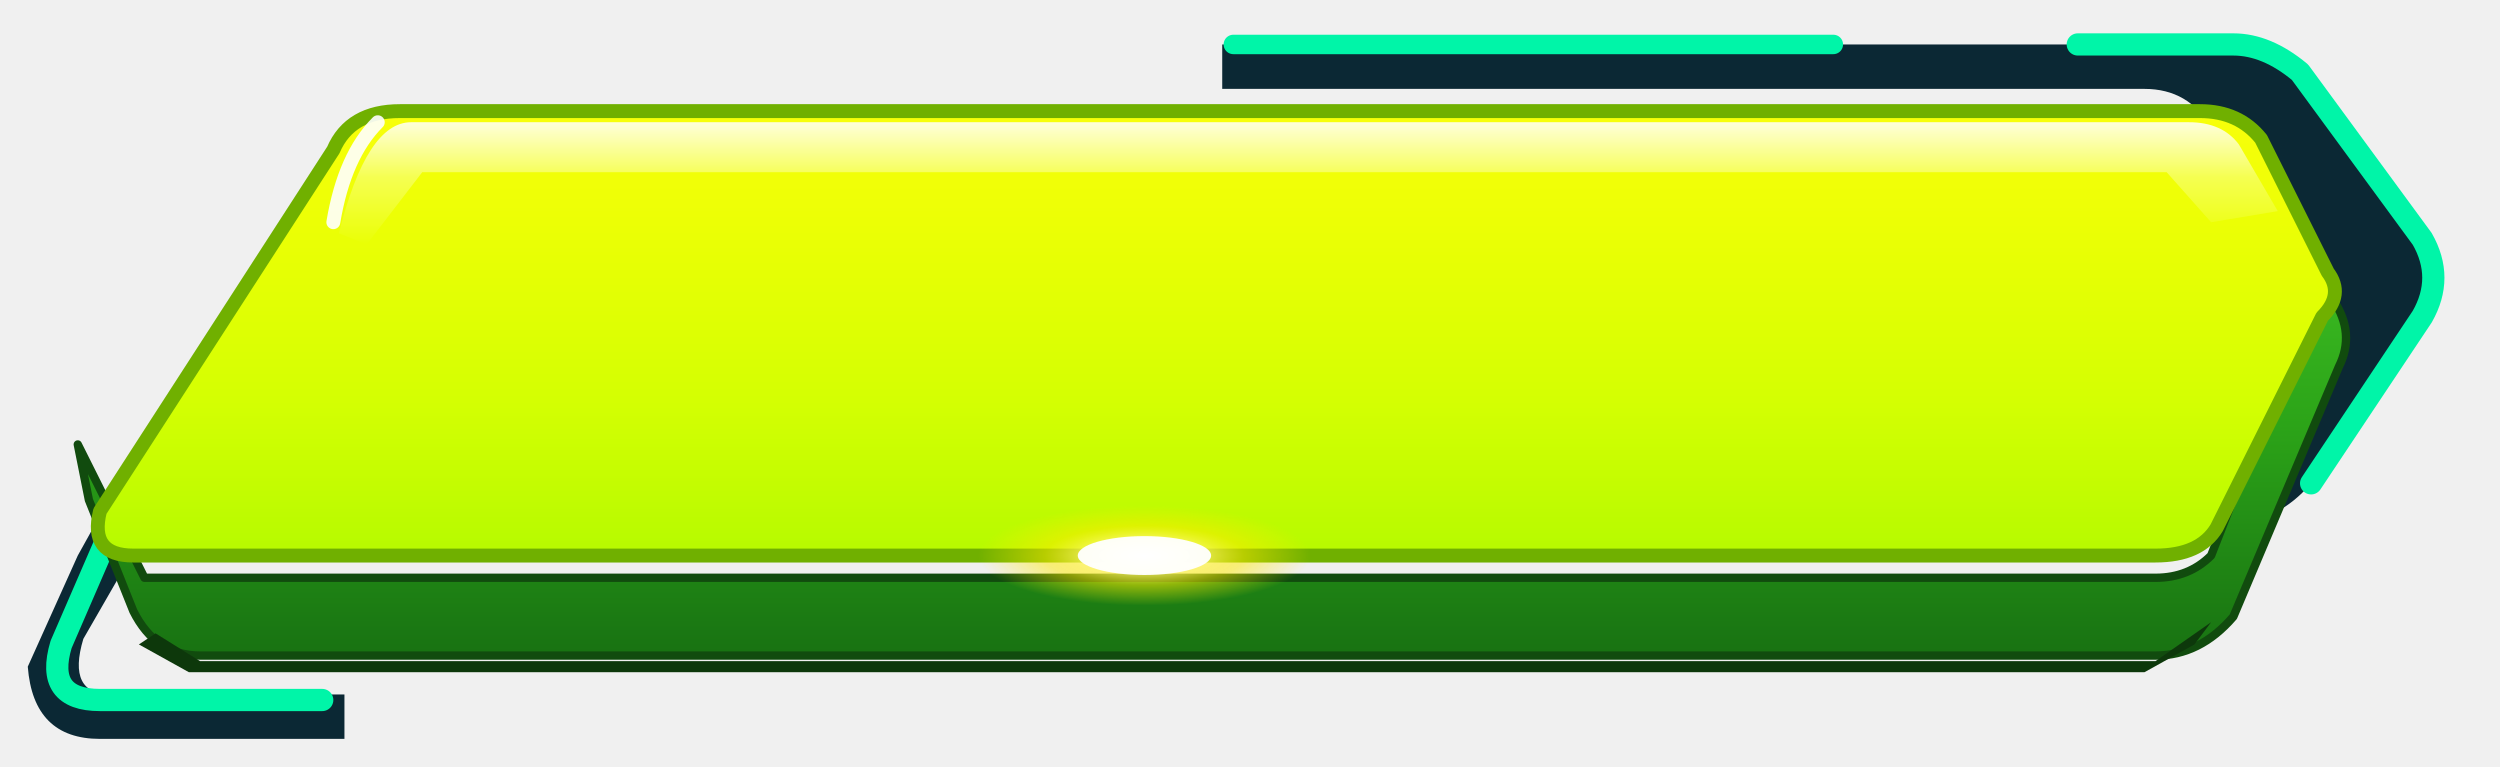
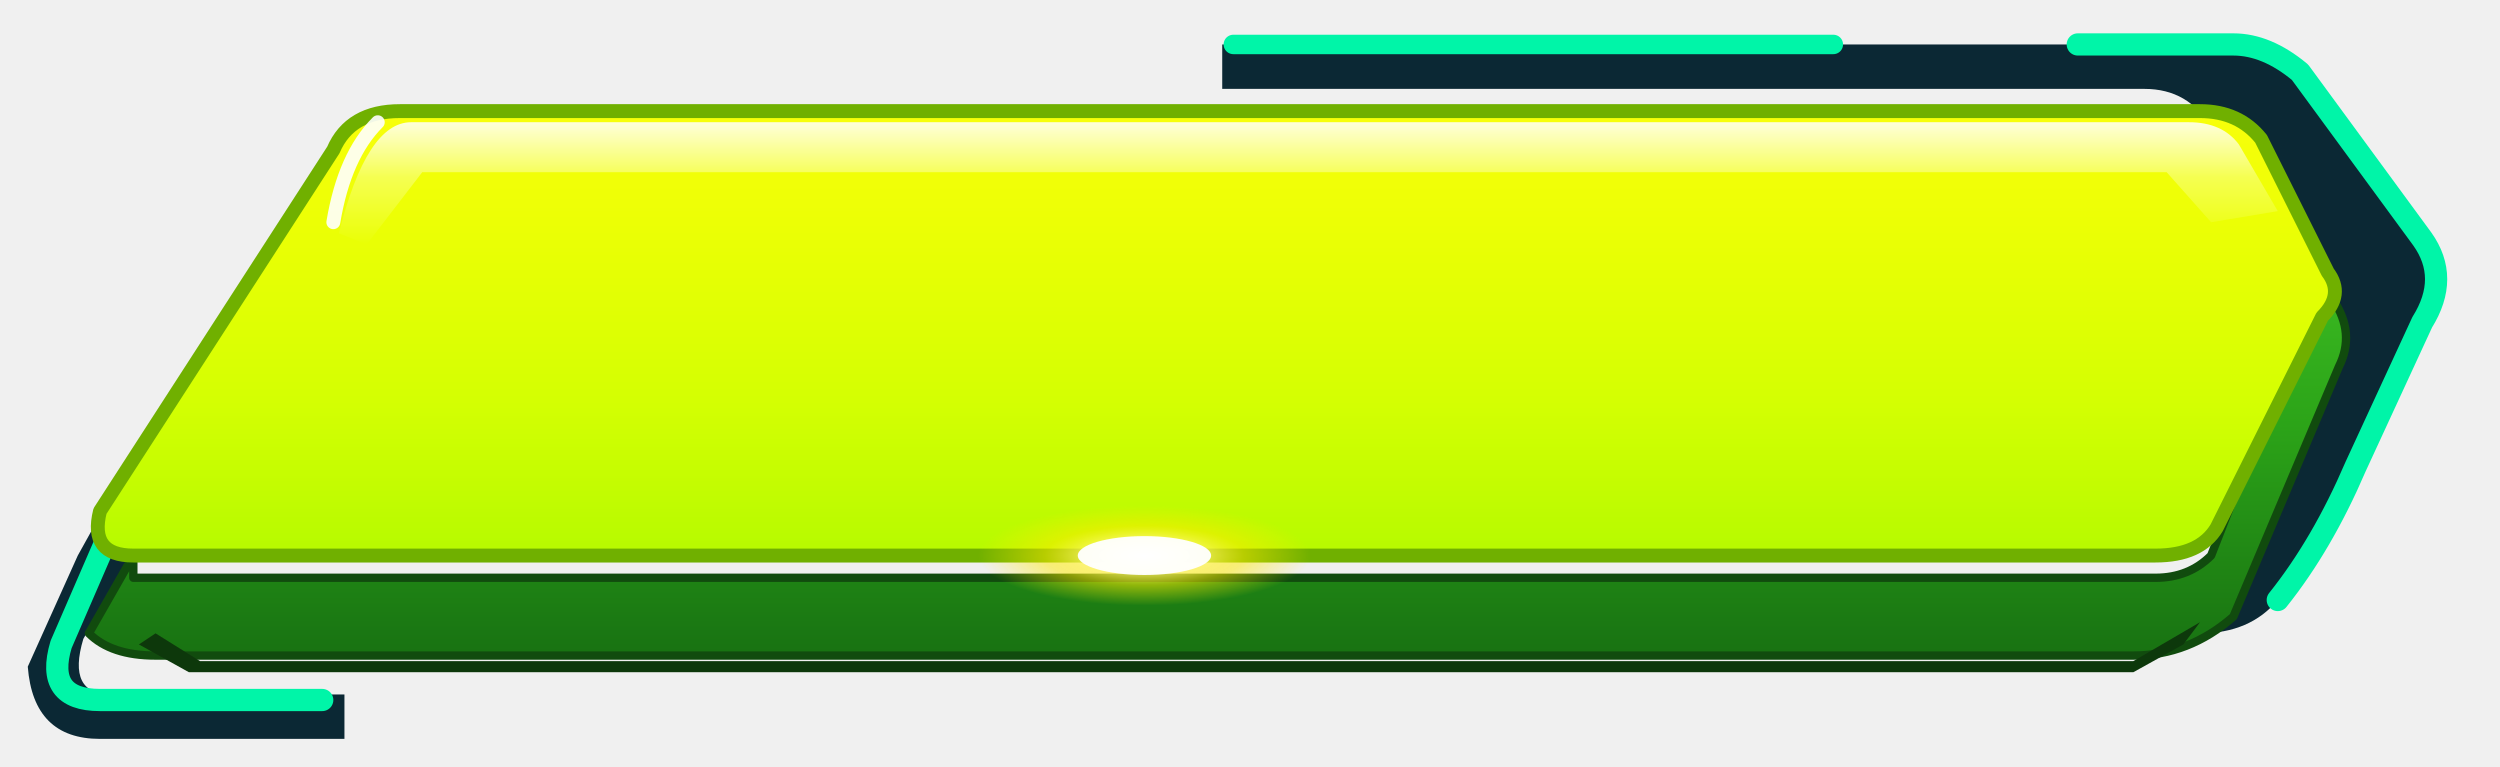
<svg xmlns="http://www.w3.org/2000/svg" width="450" height="138" viewBox="0 10 450 138">
  <defs>
    <linearGradient id="main_face_grad" x1="0%" y1="0%" x2="0%" y2="100%">
      <stop offset="0%" stop-color="#f8ff0a" />
      <stop offset="25%" stop-color="#ecff05" />
      <stop offset="65%" stop-color="#d4ff02" />
      <stop offset="100%" stop-color="#b6fa00" />
    </linearGradient>
    <linearGradient id="base_3d_grad" x1="0%" y1="0%" x2="0%" y2="100%">
      <stop offset="0%" stop-color="#38b620" />
      <stop offset="35%" stop-color="#2ca418" />
      <stop offset="100%" stop-color="#187212" />
    </linearGradient>
    <linearGradient id="top_gloss_grad" x1="0%" y1="0%" x2="0%" y2="100%">
      <stop offset="0%" stop-color="#ffffff" stop-opacity="0.85" />
      <stop offset="45%" stop-color="#ffffff" stop-opacity="0.3" />
      <stop offset="100%" stop-color="#ffffff" stop-opacity="0.0" />
    </linearGradient>
    <radialGradient id="center_glint" cx="50%" cy="50%" r="50%">
      <stop offset="0%" stop-color="#ffffff" stop-opacity="1.0" />
      <stop offset="25%" stop-color="#fffb88" stop-opacity="0.95" />
      <stop offset="60%" stop-color="#ffea00" stop-opacity="0.5" />
      <stop offset="100%" stop-color="#ffea00" stop-opacity="0.0" />
    </radialGradient>
  </defs>
-   <path d="M 220 18 L 402 18 Q 408 18 414 23 L 436 53 Q 440 60 436 67 L 416 97 Q 410 104 402 104 L 392 104 L 416 73 Q 419 68 416 63 L 398 33 Q 394 26 386 26 L 220 26 Z" fill="#0b2834" />
+   <path d="M 220 18 L 402 18 Q 408 18 414 23 L 436 53 Q 441 60 436 68 L 424 94 Q 418 108 410 118 Q 405 124 396 124 L 388 124 L 404 104 Q 412 88 418 72 Q 420 66 416 62 L 398 33 Q 394 26 386 26 L 220 26 Z" fill="#0b2834" />
  <line x1="222" y1="18" x2="330" y2="18" stroke="#00f5a8" stroke-width="3.5" stroke-linecap="round" />
-   <path d="M 374 18 L 402 18 Q 408 18 414 23 L 436 53 Q 440 60 436 67 L 416 97" fill="none" stroke="#00f5a8" stroke-width="4" stroke-linecap="round" stroke-linejoin="round" />
+   <path d="M 374 18 L 402 18 Q 408 18 414 23 L 436 53 Q 441 60 436 68 L 424 94 Q 418 108 410 118" fill="none" stroke="#00f5a8" stroke-width="4" stroke-linecap="round" stroke-linejoin="round" />
  <path d="M 24 92 L 34 92 L 15 125 Q 12 135 20 135 L 62 135 L 62 143 L 18 143 Q 6 143 5 130 L 14 110 Z" fill="#0b2834" />
  <path d="M 24 96 L 11 126 Q 8 136 18 136 L 58 136" fill="none" stroke="#00f5a8" stroke-width="4" stroke-linecap="round" stroke-linejoin="round" />
-   <path d="M 16 100 L 24 120 Q 28 128 36 128 L 388 128 Q 396 128 402 121 L 421 76 Q 424 70 420 64 L 416 64 L 398 110 Q 394 114 388 114 L 26 114 L 14 90 Z" fill="url(#base_3d_grad)" stroke="#114b0e" stroke-width="1.5" stroke-linejoin="round" />
-   <path d="M 28 124 L 36 129 L 388 129 L 398 122 L 395 126 L 386 131 L 34 131 L 25 126 Z" fill="#0d380b" />
+   <path d="M 24 110 L 16 124 Q 20 128 28 128 L 384 128 Q 394 128 402 121 L 421 76 Q 424 70 420 64 L 416 64 L 398 110 Q 394 114 388 114 L 24 114 Z" fill="url(#base_3d_grad)" stroke="#114b0e" stroke-width="1.5" stroke-linejoin="round" />
+   <path d="M 28 124 L 36 129 L 384 129 L 396 122 L 393 126 L 384 131 L 34 131 L 25 126 Z" fill="#0d380b" />
  <path d="M 72 30             L 396 30             Q 403 30 407 35             L 419 59             Q 422 63 418 67             L 399 105             Q 396 110 388 110             L 24 110             Q 16 110 18 102             L 60 37             Q 63 30 72 30 Z" fill="url(#main_face_grad)" stroke="#70b000" stroke-width="2.5" stroke-linejoin="round" />
  <path d="M 74 32             L 394 32             Q 400 32 403 36 L 410 48 L 398 50 L 390 41 L 76 41 L 66 54 L 61 52 Q 66 32 74 32 Z" fill="url(#top_gloss_grad)" />
  <path d="M 68 32 Q 62 38 60 50" fill="none" stroke="#ffffff" stroke-width="2.5" stroke-linecap="round" stroke-opacity="0.9" />
  <ellipse cx="206" cy="110" rx="30" ry="9" fill="url(#center_glint)" />
  <ellipse cx="206" cy="110" rx="12" ry="3.5" fill="#ffffff" fill-opacity="0.95" />
</svg>
